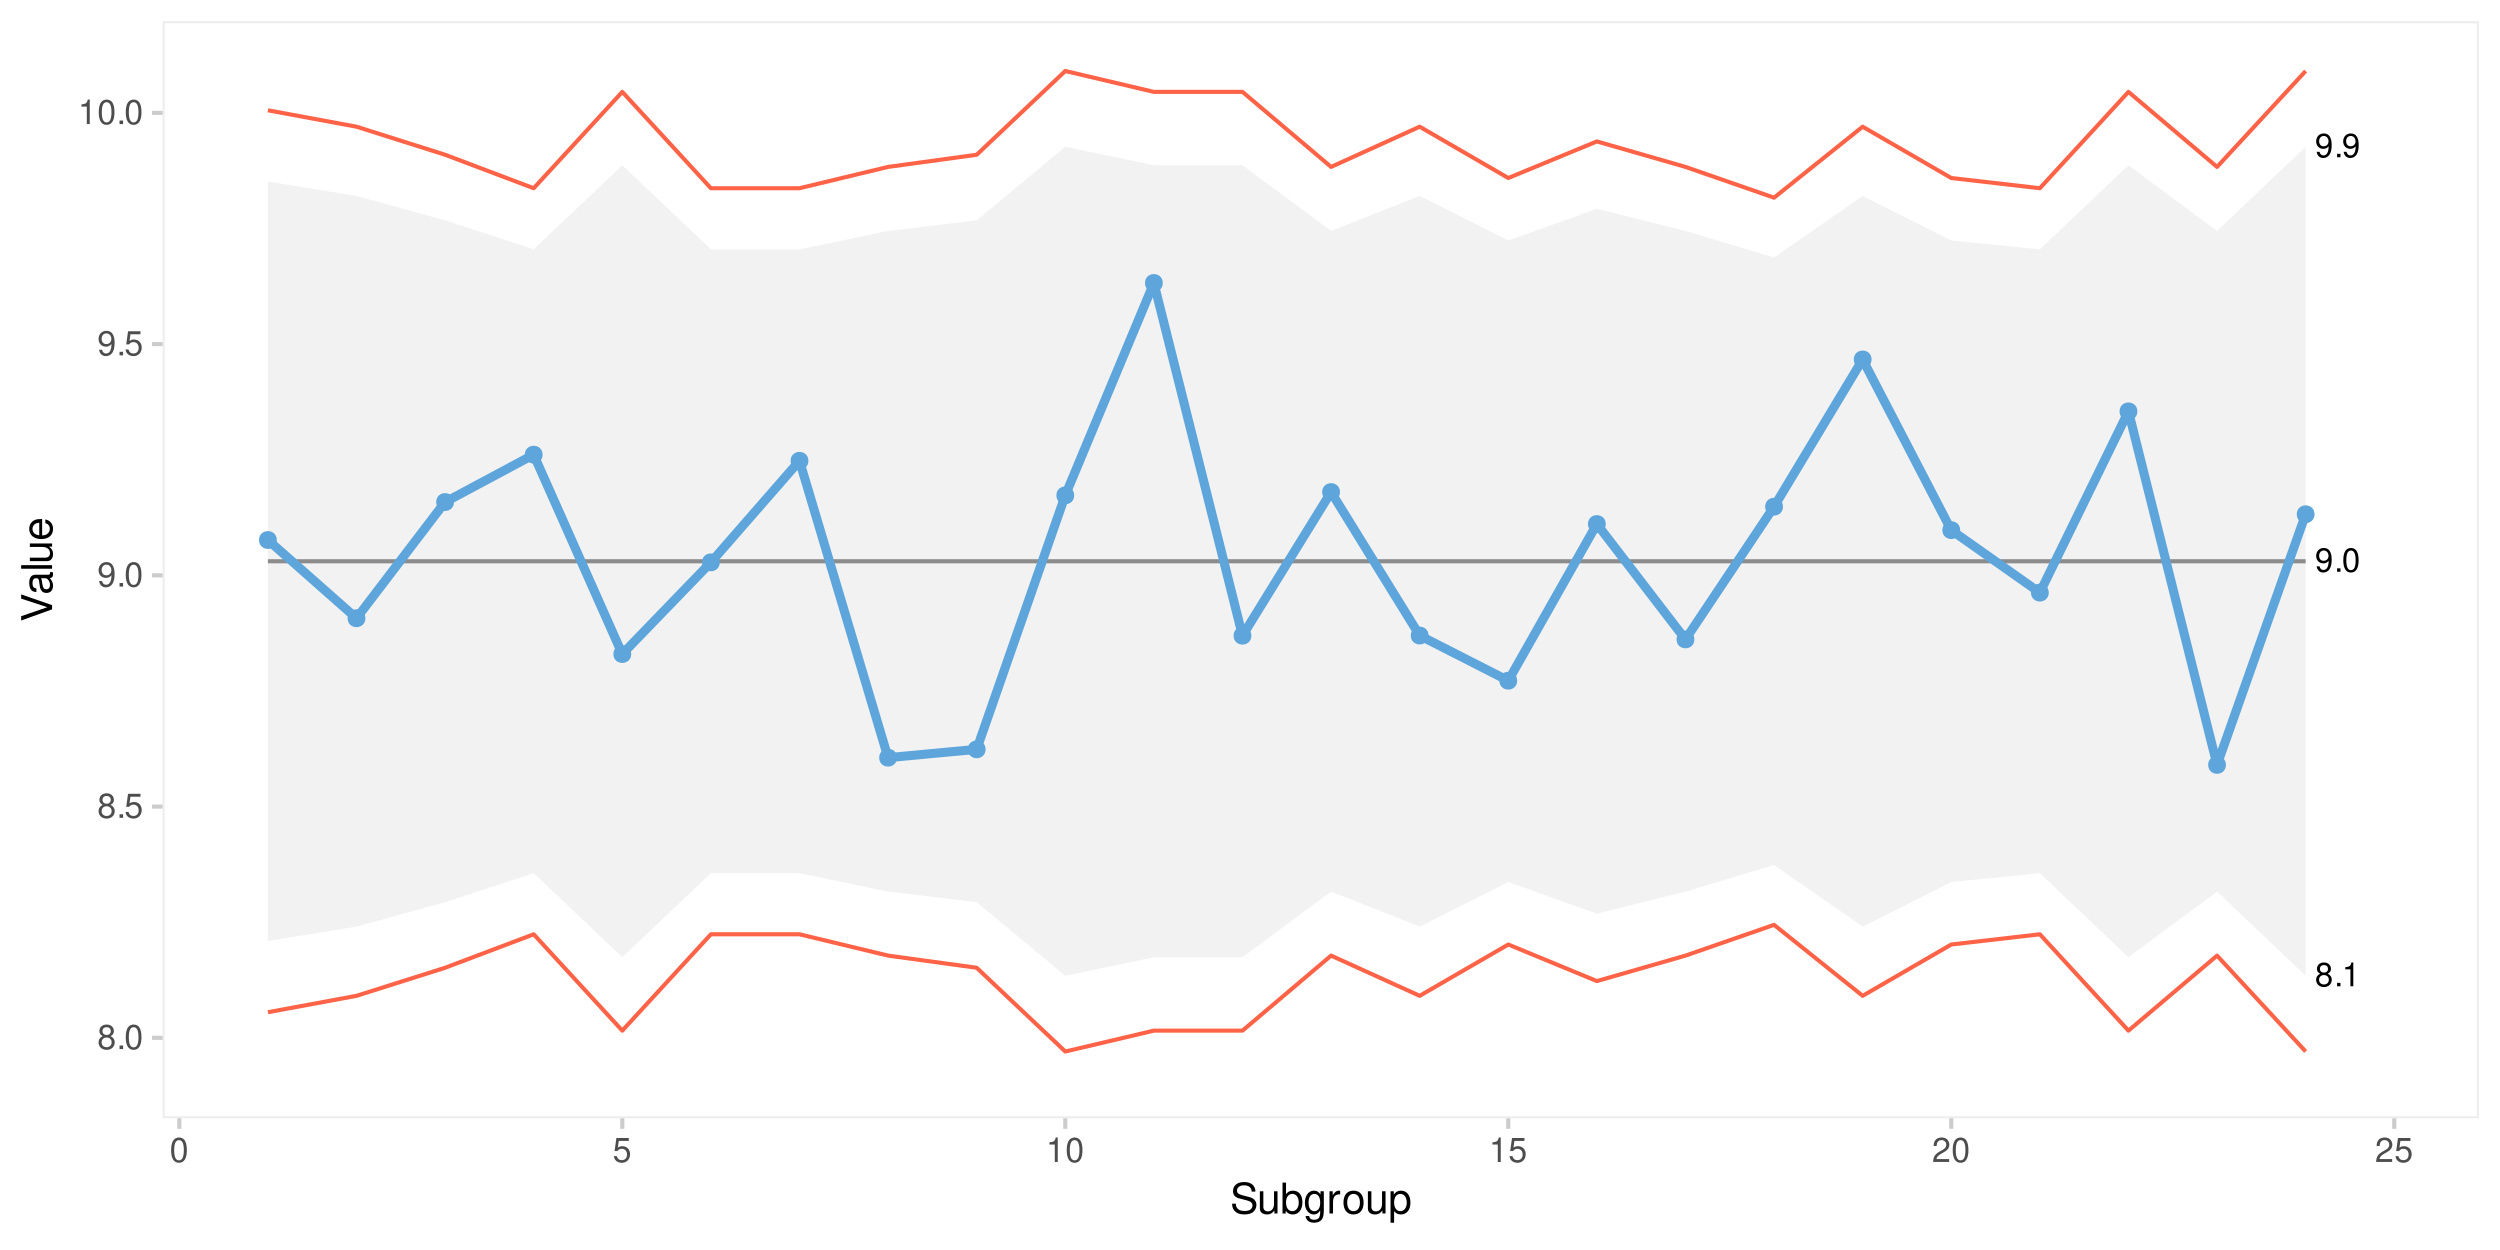
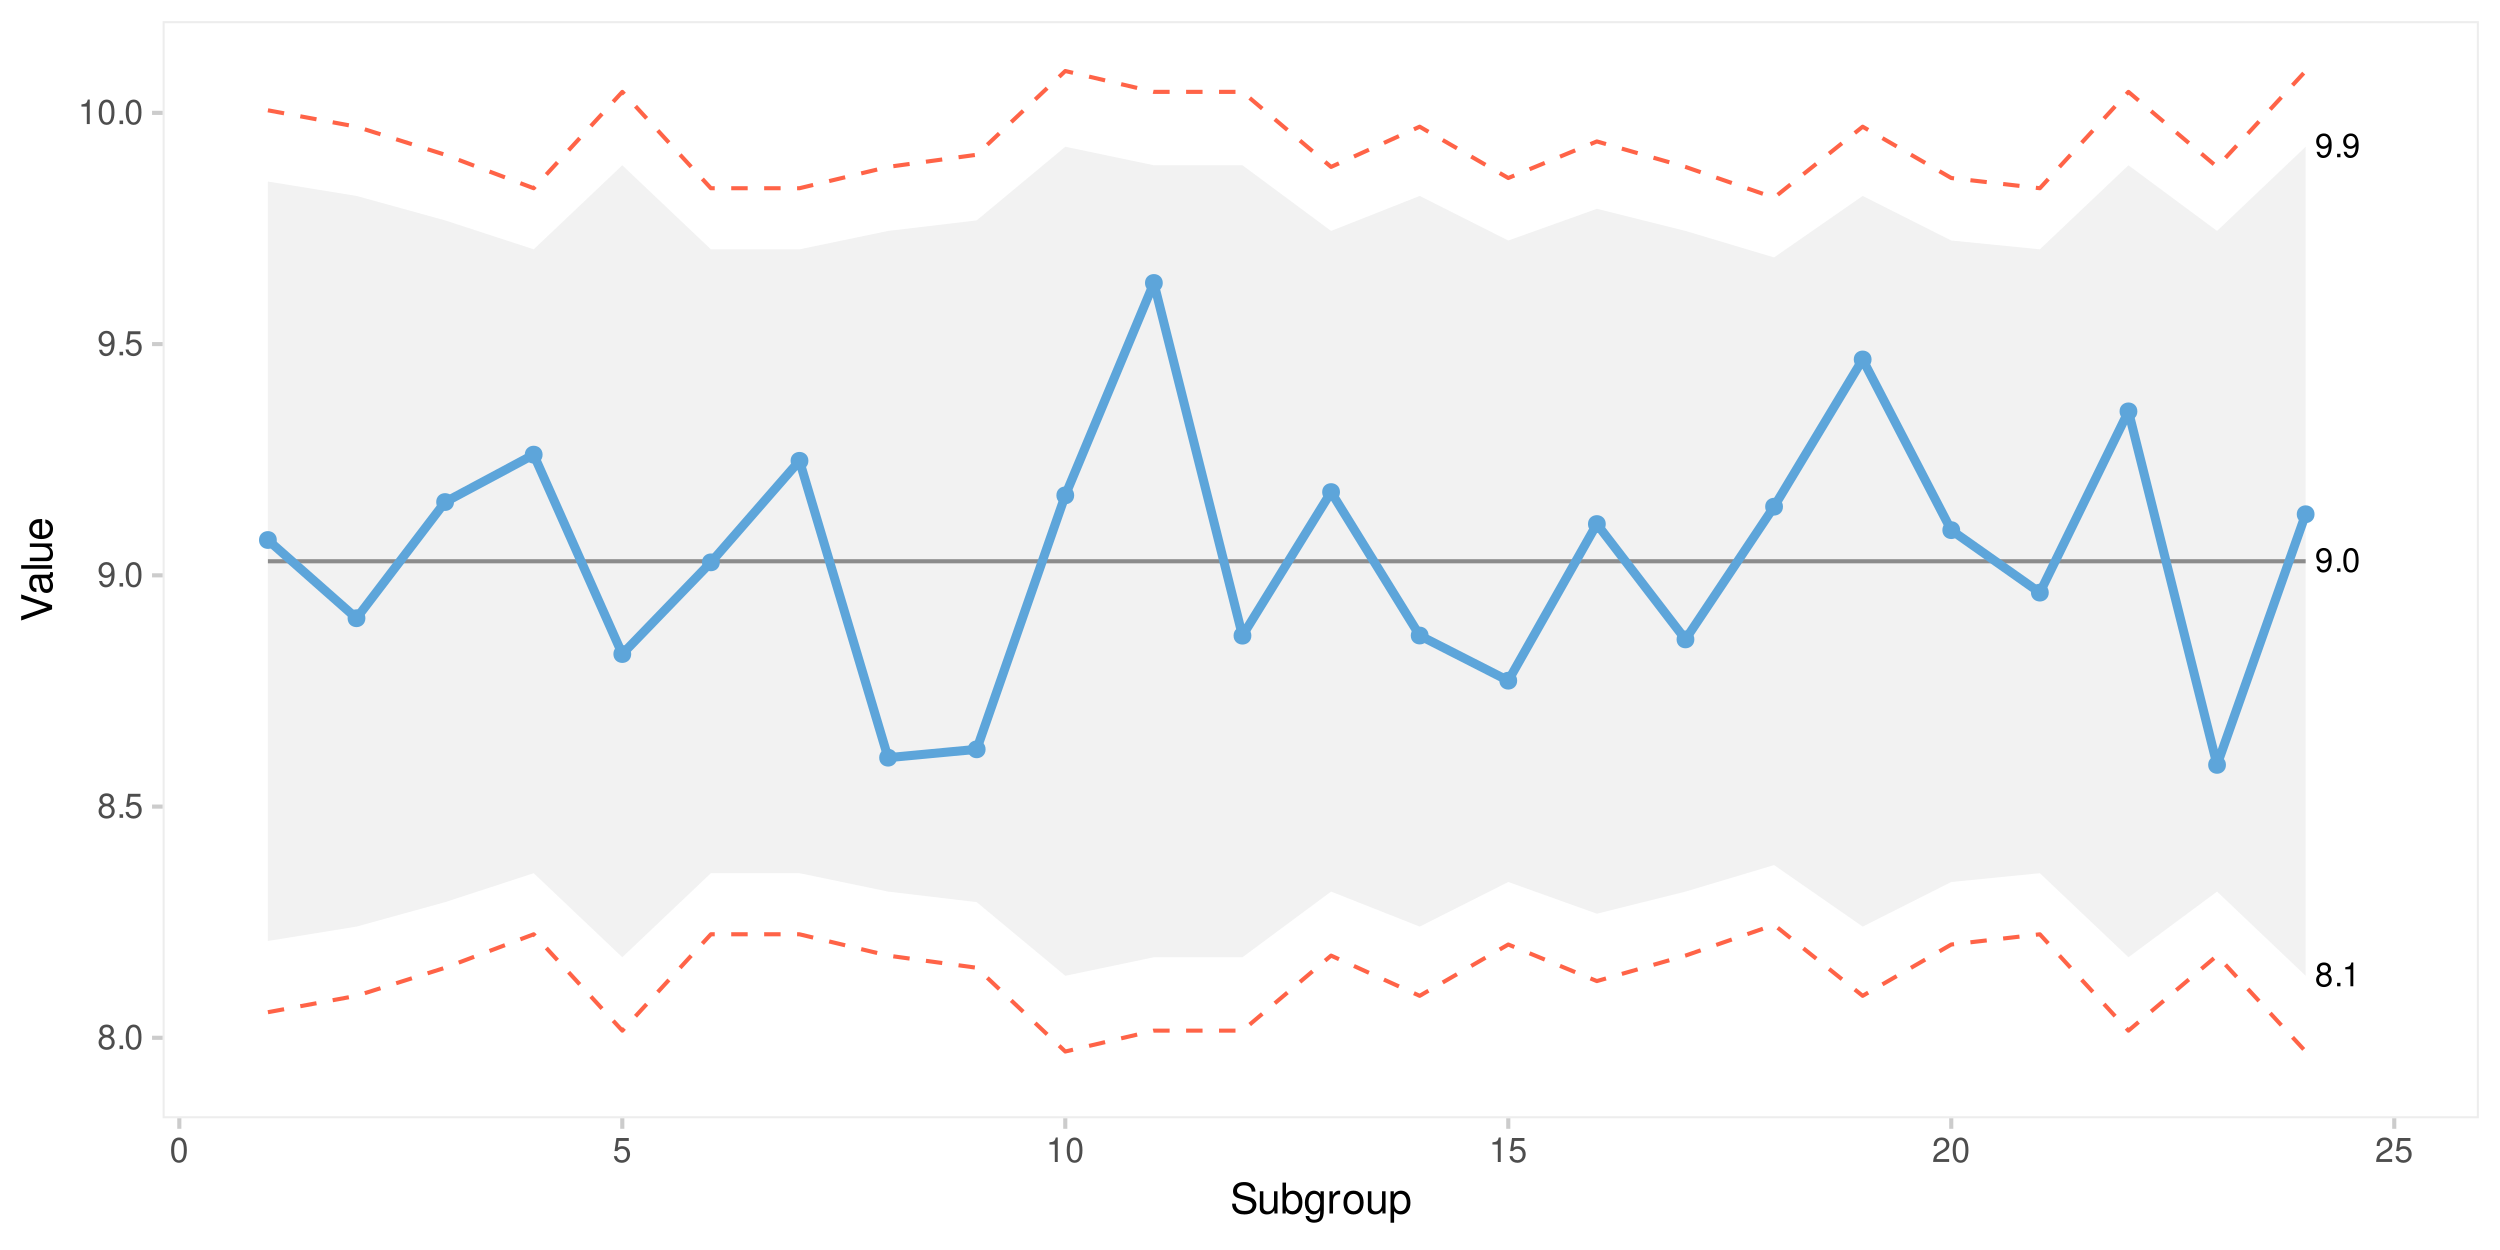
<svg xmlns="http://www.w3.org/2000/svg" xmlns:xlink="http://www.w3.org/1999/xlink" width="648" height="324" viewBox="0 0 648 324">
  <defs>
    <g>
      <g id="glyph-0-0">
        <path d="M 3.328 -3.25 C 3.969 -3.641 4.156 -3.938 4.156 -4.516 C 4.156 -5.5 3.422 -6.172 2.344 -6.172 C 1.281 -6.172 0.531 -5.5 0.531 -4.531 C 0.531 -3.938 0.719 -3.641 1.344 -3.25 C 0.656 -2.906 0.312 -2.391 0.312 -1.719 C 0.312 -0.594 1.141 0.203 2.344 0.203 C 3.547 0.203 4.375 -0.594 4.375 -1.719 C 4.375 -2.391 4.031 -2.906 3.328 -3.25 Z M 2.344 -5.5 C 2.984 -5.5 3.391 -5.125 3.391 -4.5 C 3.391 -3.922 2.984 -3.547 2.344 -3.547 C 1.703 -3.547 1.297 -3.922 1.297 -4.516 C 1.297 -5.125 1.703 -5.5 2.344 -5.5 Z M 2.344 -2.906 C 3.094 -2.906 3.609 -2.422 3.609 -1.703 C 3.609 -0.953 3.109 -0.469 2.328 -0.469 C 1.594 -0.469 1.078 -0.969 1.078 -1.688 C 1.078 -2.422 1.594 -2.906 2.344 -2.906 Z M 2.344 -2.906 " />
      </g>
      <g id="glyph-0-1">
        <path d="M 1.625 -0.891 L 0.75 -0.891 L 0.75 0 L 1.625 0 Z M 1.625 -0.891 " />
      </g>
      <g id="glyph-0-2">
        <path d="M 2.203 -4.391 L 2.203 0 L 2.953 0 L 2.953 -6.172 L 2.469 -6.172 C 2.203 -5.219 2.031 -5.094 0.875 -4.938 L 0.875 -4.391 Z M 2.203 -4.391 " />
      </g>
      <g id="glyph-0-3">
        <path d="M 0.453 -1.406 C 0.594 -0.406 1.25 0.203 2.172 0.203 C 2.844 0.203 3.438 -0.125 3.797 -0.688 C 4.172 -1.281 4.344 -2.031 4.344 -3.156 C 4.344 -4.203 4.188 -4.859 3.828 -5.406 C 3.5 -5.906 2.969 -6.172 2.297 -6.172 C 1.156 -6.172 0.328 -5.312 0.328 -4.109 C 0.328 -2.984 1.094 -2.172 2.188 -2.172 C 2.75 -2.172 3.188 -2.375 3.562 -2.844 C 3.562 -1.312 3.078 -0.469 2.219 -0.469 C 1.688 -0.469 1.328 -0.812 1.203 -1.406 Z M 2.297 -5.516 C 3 -5.516 3.531 -4.922 3.531 -4.125 C 3.531 -3.375 3.016 -2.844 2.266 -2.844 C 1.547 -2.844 1.094 -3.359 1.094 -4.172 C 1.094 -4.953 1.594 -5.516 2.297 -5.516 Z M 2.297 -5.516 " />
      </g>
      <g id="glyph-0-4">
        <path d="M 2.344 -6.172 C 1.781 -6.172 1.266 -5.906 0.953 -5.5 C 0.562 -4.953 0.359 -4.125 0.359 -2.984 C 0.359 -0.906 1.047 0.203 2.344 0.203 C 3.625 0.203 4.328 -0.906 4.328 -2.938 C 4.328 -4.125 4.141 -4.938 3.734 -5.5 C 3.422 -5.922 2.922 -6.172 2.344 -6.172 Z M 2.344 -5.5 C 3.156 -5.5 3.562 -4.672 3.562 -3 C 3.562 -1.25 3.172 -0.422 2.328 -0.422 C 1.531 -0.422 1.141 -1.281 1.141 -2.984 C 1.141 -4.672 1.531 -5.5 2.344 -5.5 Z M 2.344 -5.5 " />
      </g>
      <g id="glyph-1-0">
        <path d="M 3.438 -3.359 C 4.094 -3.75 4.297 -4.062 4.297 -4.656 C 4.297 -5.672 3.531 -6.359 2.422 -6.359 C 1.312 -6.359 0.547 -5.672 0.547 -4.672 C 0.547 -4.062 0.75 -3.75 1.391 -3.359 C 0.672 -2.984 0.328 -2.469 0.328 -1.766 C 0.328 -0.609 1.172 0.203 2.422 0.203 C 3.656 0.203 4.516 -0.609 4.516 -1.766 C 4.516 -2.469 4.156 -2.984 3.438 -3.359 Z M 2.422 -5.672 C 3.078 -5.672 3.5 -5.281 3.5 -4.641 C 3.5 -4.047 3.062 -3.656 2.422 -3.656 C 1.766 -3.656 1.344 -4.047 1.344 -4.656 C 1.344 -5.281 1.766 -5.672 2.422 -5.672 Z M 2.422 -3 C 3.188 -3 3.719 -2.484 3.719 -1.75 C 3.719 -0.984 3.203 -0.484 2.406 -0.484 C 1.641 -0.484 1.125 -1 1.125 -1.734 C 1.125 -2.5 1.641 -3 2.422 -3 Z M 2.422 -3 " />
      </g>
      <g id="glyph-1-1">
        <path d="M 1.688 -0.922 L 0.766 -0.922 L 0.766 0 L 1.688 0 Z M 1.688 -0.922 " />
      </g>
      <g id="glyph-1-2">
        <path d="M 2.422 -6.359 C 1.844 -6.359 1.312 -6.094 0.984 -5.672 C 0.578 -5.109 0.375 -4.25 0.375 -3.078 C 0.375 -0.938 1.078 0.203 2.422 0.203 C 3.734 0.203 4.453 -0.938 4.453 -3.031 C 4.453 -4.25 4.266 -5.078 3.859 -5.672 C 3.531 -6.109 3.016 -6.359 2.422 -6.359 Z M 2.422 -5.672 C 3.25 -5.672 3.672 -4.828 3.672 -3.094 C 3.672 -1.281 3.266 -0.438 2.406 -0.438 C 1.578 -0.438 1.172 -1.312 1.172 -3.062 C 1.172 -4.828 1.578 -5.672 2.422 -5.672 Z M 2.422 -5.672 " />
      </g>
      <g id="glyph-1-3">
        <path d="M 4.188 -6.234 L 0.969 -6.234 L 0.5 -2.844 L 1.219 -2.844 C 1.578 -3.266 1.875 -3.422 2.359 -3.422 C 3.203 -3.422 3.719 -2.844 3.719 -1.922 C 3.719 -1.031 3.203 -0.484 2.359 -0.484 C 1.688 -0.484 1.266 -0.828 1.078 -1.531 L 0.312 -1.531 C 0.406 -1.016 0.5 -0.781 0.688 -0.547 C 1.031 -0.078 1.672 0.203 2.375 0.203 C 3.641 0.203 4.516 -0.719 4.516 -2.031 C 4.516 -3.266 3.688 -4.109 2.5 -4.109 C 2.062 -4.109 1.703 -4 1.344 -3.734 L 1.594 -5.469 L 4.188 -5.469 Z M 4.188 -6.234 " />
      </g>
      <g id="glyph-1-4">
        <path d="M 0.469 -1.453 C 0.609 -0.406 1.281 0.203 2.234 0.203 C 2.922 0.203 3.547 -0.125 3.922 -0.703 C 4.297 -1.328 4.484 -2.109 4.484 -3.25 C 4.484 -4.328 4.312 -5 3.953 -5.562 C 3.609 -6.094 3.062 -6.359 2.375 -6.359 C 1.188 -6.359 0.328 -5.469 0.328 -4.234 C 0.328 -3.062 1.125 -2.25 2.25 -2.25 C 2.844 -2.25 3.281 -2.453 3.672 -2.938 C 3.672 -1.359 3.172 -0.484 2.281 -0.484 C 1.734 -0.484 1.359 -0.828 1.234 -1.453 Z M 2.359 -5.688 C 3.094 -5.688 3.641 -5.078 3.641 -4.25 C 3.641 -3.469 3.109 -2.922 2.344 -2.922 C 1.594 -2.922 1.125 -3.453 1.125 -4.297 C 1.125 -5.109 1.641 -5.688 2.359 -5.688 Z M 2.359 -5.688 " />
      </g>
      <g id="glyph-1-5">
        <path d="M 2.281 -4.531 L 2.281 0 L 3.047 0 L 3.047 -6.359 L 2.547 -6.359 C 2.266 -5.391 2.094 -5.25 0.891 -5.094 L 0.891 -4.531 Z M 2.281 -4.531 " />
      </g>
      <g id="glyph-1-6">
        <path d="M 4.453 -0.766 L 1.172 -0.766 C 1.25 -1.297 1.531 -1.625 2.297 -2.094 L 3.172 -2.594 C 4.047 -3.062 4.5 -3.719 4.5 -4.5 C 4.5 -5.031 4.281 -5.531 3.922 -5.875 C 3.547 -6.203 3.094 -6.359 2.5 -6.359 C 1.703 -6.359 1.125 -6.078 0.781 -5.531 C 0.547 -5.203 0.453 -4.797 0.438 -4.156 L 1.219 -4.156 C 1.234 -4.594 1.297 -4.844 1.406 -5.062 C 1.594 -5.438 2 -5.688 2.469 -5.688 C 3.172 -5.688 3.703 -5.172 3.703 -4.484 C 3.703 -3.969 3.406 -3.531 2.859 -3.219 L 2.047 -2.75 C 0.75 -2 0.375 -1.406 0.297 -0.016 L 4.453 -0.016 Z M 4.453 -0.766 " />
      </g>
      <g id="glyph-2-0">
        <path d="M 6.562 -5.672 C 6.562 -6.219 6.516 -6.375 6.344 -6.75 C 5.906 -7.672 4.969 -8.156 3.625 -8.156 C 1.859 -8.156 0.766 -7.25 0.766 -5.797 C 0.766 -4.812 1.281 -4.203 2.344 -3.922 L 4.328 -3.406 C 5.359 -3.141 5.812 -2.734 5.812 -2.094 C 5.812 -1.672 5.578 -1.234 5.234 -0.984 C 4.922 -0.766 4.406 -0.656 3.766 -0.656 C 2.875 -0.656 2.297 -0.859 1.906 -1.312 C 1.609 -1.672 1.484 -2.062 1.5 -2.547 L 0.531 -2.547 C 0.531 -1.812 0.688 -1.328 1 -0.891 C 1.547 -0.125 2.469 0.25 3.703 0.25 C 4.656 0.25 5.438 0.031 5.953 -0.359 C 6.484 -0.797 6.828 -1.5 6.828 -2.203 C 6.828 -3.188 6.219 -3.922 5.125 -4.219 L 3.109 -4.75 C 2.141 -5.016 1.797 -5.328 1.797 -5.938 C 1.797 -6.75 2.516 -7.297 3.594 -7.297 C 4.859 -7.297 5.578 -6.719 5.594 -5.672 Z M 6.562 -5.672 " />
      </g>
      <g id="glyph-2-1">
        <path d="M 5.297 0 L 5.297 -5.766 L 4.391 -5.766 L 4.391 -2.5 C 4.391 -1.312 3.766 -0.547 2.812 -0.547 C 2.094 -0.547 1.625 -0.984 1.625 -1.688 L 1.625 -5.766 L 0.719 -5.766 L 0.719 -1.312 C 0.719 -0.359 1.438 0.25 2.547 0.25 C 3.406 0.25 3.938 -0.047 4.484 -0.797 L 4.484 0 Z M 5.297 0 " />
      </g>
      <g id="glyph-2-2">
        <path d="M 0.594 -8.016 L 0.594 0 L 1.422 0 L 1.422 -0.734 C 1.859 -0.062 2.438 0.25 3.25 0.25 C 4.766 0.25 5.75 -0.984 5.75 -2.906 C 5.75 -4.781 4.812 -5.922 3.281 -5.922 C 2.5 -5.922 1.938 -5.625 1.5 -4.984 L 1.5 -8.016 Z M 3.109 -5.078 C 4.141 -5.078 4.797 -4.188 4.797 -2.812 C 4.797 -1.5 4.109 -0.609 3.109 -0.609 C 2.141 -0.609 1.5 -1.484 1.5 -2.844 C 1.5 -4.188 2.141 -5.078 3.109 -5.078 Z M 3.109 -5.078 " />
      </g>
      <g id="glyph-2-3">
        <path d="M 4.438 -5.766 L 4.438 -4.922 C 3.984 -5.625 3.469 -5.922 2.75 -5.922 C 1.359 -5.922 0.391 -4.625 0.391 -2.781 C 0.391 -1.812 0.609 -1.109 1.109 -0.531 C 1.547 -0.016 2.094 0.25 2.688 0.25 C 3.375 0.25 3.875 -0.062 4.359 -0.781 L 4.359 -0.484 C 4.359 1.062 3.922 1.625 2.781 1.625 C 2 1.625 1.594 1.312 1.5 0.656 L 0.578 0.656 C 0.656 1.734 1.5 2.391 2.766 2.391 C 3.609 2.391 4.312 2.125 4.688 1.656 C 5.125 1.125 5.297 0.406 5.297 -0.953 L 5.297 -5.766 Z M 2.844 -5.078 C 3.812 -5.078 4.359 -4.266 4.359 -2.812 C 4.359 -1.406 3.797 -0.594 2.844 -0.594 C 1.891 -0.594 1.344 -1.422 1.344 -2.844 C 1.344 -4.25 1.891 -5.078 2.844 -5.078 Z M 2.844 -5.078 " />
      </g>
      <g id="glyph-2-4">
        <path d="M 0.766 -5.766 L 0.766 0 L 1.688 0 L 1.688 -2.984 C 1.688 -4.375 2.266 -5 3.531 -4.969 L 3.531 -5.891 C 3.375 -5.922 3.281 -5.922 3.172 -5.922 C 2.578 -5.922 2.141 -5.578 1.609 -4.719 L 1.609 -5.766 Z M 0.766 -5.766 " />
      </g>
      <g id="glyph-2-5">
        <path d="M 2.984 -5.922 C 1.359 -5.922 0.391 -4.781 0.391 -2.844 C 0.391 -0.891 1.359 0.25 3 0.25 C 4.625 0.25 5.609 -0.906 5.609 -2.797 C 5.609 -4.797 4.656 -5.922 2.984 -5.922 Z M 3 -5.078 C 4.031 -5.078 4.656 -4.234 4.656 -2.812 C 4.656 -1.438 4.016 -0.594 3 -0.594 C 1.984 -0.594 1.359 -1.438 1.359 -2.844 C 1.359 -4.234 1.984 -5.078 3 -5.078 Z M 3 -5.078 " />
      </g>
      <g id="glyph-2-6">
        <path d="M 0.594 2.391 L 1.516 2.391 L 1.516 -0.609 C 2 -0.016 2.547 0.25 3.281 0.25 C 4.781 0.25 5.75 -0.953 5.75 -2.781 C 5.75 -4.719 4.812 -5.922 3.281 -5.922 C 2.5 -5.922 1.875 -5.578 1.438 -4.891 L 1.438 -5.766 L 0.594 -5.766 Z M 3.125 -5.078 C 4.141 -5.078 4.797 -4.188 4.797 -2.812 C 4.797 -1.5 4.125 -0.609 3.125 -0.609 C 2.141 -0.609 1.516 -1.484 1.516 -2.844 C 1.516 -4.188 2.141 -5.078 3.125 -5.078 Z M 3.125 -5.078 " />
      </g>
      <g id="glyph-3-0">
        <path d="M 0 -4.312 L -8.016 -7.094 L -8.016 -6 L -1.234 -3.781 L -8.016 -1.438 L -8.016 -0.328 L 0 -3.219 Z M 0 -4.312 " />
      </g>
      <g id="glyph-3-1">
        <path d="M -0.531 -5.891 C -0.516 -5.781 -0.516 -5.734 -0.516 -5.688 C -0.516 -5.375 -0.688 -5.188 -0.969 -5.188 L -4.359 -5.188 C -5.375 -5.188 -5.922 -4.438 -5.922 -3.031 C -5.922 -2.172 -5.688 -1.5 -5.266 -1.109 C -4.969 -0.844 -4.625 -0.734 -4.062 -0.719 L -4.062 -1.641 C -4.766 -1.719 -5.078 -2.141 -5.078 -2.984 C -5.078 -3.828 -4.781 -4.281 -4.219 -4.281 L -3.984 -4.281 C -3.594 -4.266 -3.438 -4.062 -3.344 -3.328 C -3.172 -2.031 -3.141 -1.828 -2.984 -1.469 C -2.703 -0.797 -2.203 -0.469 -1.453 -0.469 C -0.406 -0.469 0.25 -1.188 0.25 -2.359 C 0.25 -3.078 0 -3.656 -0.594 -4.312 C 0 -4.375 0.25 -4.656 0.25 -5.266 C 0.25 -5.453 0.234 -5.578 0.156 -5.891 Z M -1.812 -4.281 C -1.5 -4.281 -1.312 -4.188 -1.062 -3.922 C -0.719 -3.547 -0.547 -3.094 -0.547 -2.547 C -0.547 -1.844 -0.891 -1.422 -1.469 -1.422 C -2.078 -1.422 -2.391 -1.812 -2.531 -2.812 C -2.656 -3.781 -2.703 -3.969 -2.844 -4.281 Z M -1.812 -4.281 " />
      </g>
      <g id="glyph-3-2">
        <path d="M -8.016 -1.672 L -8.016 -0.75 L 0 -0.75 L 0 -1.672 Z M -8.016 -1.672 " />
      </g>
      <g id="glyph-3-3">
        <path d="M 0 -5.297 L -5.766 -5.297 L -5.766 -4.391 L -2.5 -4.391 C -1.312 -4.391 -0.547 -3.766 -0.547 -2.812 C -0.547 -2.094 -0.984 -1.625 -1.688 -1.625 L -5.766 -1.625 L -5.766 -0.719 L -1.312 -0.719 C -0.359 -0.719 0.25 -1.438 0.25 -2.547 C 0.25 -3.406 -0.047 -3.938 -0.797 -4.484 L 0 -4.484 Z M 0 -5.297 " />
      </g>
      <g id="glyph-3-4">
        <path d="M -2.578 -5.641 C -3.453 -5.641 -3.984 -5.578 -4.406 -5.406 C -5.359 -5.031 -5.922 -4.156 -5.922 -3.078 C -5.922 -1.469 -4.703 -0.438 -2.812 -0.438 C -0.906 -0.438 0.25 -1.438 0.25 -3.062 C 0.25 -4.375 -0.5 -5.297 -1.75 -5.516 L -1.75 -4.594 C -0.984 -4.344 -0.594 -3.828 -0.594 -3.094 C -0.594 -2.516 -0.859 -2.016 -1.344 -1.703 C -1.672 -1.484 -2 -1.406 -2.578 -1.391 Z M -3.328 -1.422 C -4.391 -1.5 -5.078 -2.141 -5.078 -3.062 C -5.078 -4 -4.359 -4.656 -3.328 -4.656 Z M -3.328 -1.422 " />
      </g>
    </g>
    <clipPath id="clip-0">
      <path clip-rule="nonzero" d="M 42.152 5.48 L 642.523 5.48 L 642.523 289.852 L 42.152 289.852 Z M 42.152 5.48 " />
    </clipPath>
    <clipPath id="clip-1">
      <path clip-rule="nonzero" d="M 42.152 5.48 L 642.523 5.48 L 642.523 289.852 L 42.152 289.852 Z M 42.152 5.48 " />
    </clipPath>
  </defs>
  <rect x="-64.8" y="-32.4" width="777.6" height="388.8" fill="rgb(100%, 100%, 100%)" fill-opacity="1" />
  <rect x="-64.8" y="-32.4" width="777.6" height="388.8" fill="rgb(100%, 100%, 100%)" fill-opacity="1" />
  <path fill="none" stroke-width="1.067" stroke-linecap="round" stroke-linejoin="round" stroke="rgb(100%, 100%, 100%)" stroke-opacity="1" stroke-miterlimit="10" d="M 0 324 L 648 324 L 648 0 L 0 0 Z M 0 324 " />
  <g clip-path="url(#clip-0)">
    <path fill-rule="nonzero" fill="rgb(100%, 100%, 100%)" fill-opacity="1" d="M 42.152 289.848 L 642.523 289.848 L 642.523 5.477 L 42.152 5.477 Z M 42.152 289.848 " />
  </g>
  <path fill-rule="nonzero" fill="rgb(87.059%, 87.059%, 87.059%)" fill-opacity="0.4" d="M 69.441 47.055 L 92.406 50.785 L 115.371 57.125 L 138.332 64.625 L 161.297 42.84 L 184.262 64.625 L 207.227 64.625 L 230.191 59.855 L 253.156 57.125 L 276.121 38.035 L 299.086 42.84 L 322.051 42.84 L 345.016 59.855 L 367.98 50.785 L 390.945 62.344 L 413.91 54.121 L 436.871 59.855 L 459.836 66.73 L 482.801 50.785 L 505.766 62.344 L 528.73 64.625 L 551.695 42.84 L 574.66 59.855 L 597.625 38.035 L 597.625 252.922 L 574.66 231.102 L 551.695 248.117 L 528.73 226.332 L 505.766 228.613 L 482.801 240.172 L 459.836 224.227 L 436.871 231.102 L 413.91 236.836 L 390.945 228.613 L 367.98 240.172 L 345.016 231.102 L 322.051 248.117 L 299.086 248.117 L 276.121 252.922 L 253.156 233.832 L 230.191 231.102 L 207.227 226.332 L 184.262 226.332 L 161.297 248.117 L 138.332 226.332 L 115.371 233.832 L 92.406 240.172 L 69.441 243.902 Z M 69.441 47.055 " />
  <path fill="none" stroke-width="1.067" stroke-linecap="butt" stroke-linejoin="round" stroke="rgb(54.902%, 54.902%, 54.902%)" stroke-opacity="1" stroke-miterlimit="10" d="M 69.441 145.48 L 597.625 145.48 " />
  <path fill="none" stroke-width="2.347" stroke-linecap="butt" stroke-linejoin="round" stroke="rgb(36.471%, 64.706%, 85.49%)" stroke-opacity="1" stroke-miterlimit="10" d="M 69.441 139.973 L 92.406 160.246 L 115.371 130.133 L 138.332 117.848 L 161.297 169.527 L 184.262 145.762 L 207.227 119.441 L 230.191 196.391 L 253.156 194.227 L 276.121 128.398 L 299.086 73.344 L 322.051 164.766 L 345.016 127.547 L 367.98 164.73 L 390.945 176.434 L 413.91 135.832 L 436.871 165.734 L 459.836 131.332 L 482.801 93.176 L 505.766 137.414 L 528.73 153.609 L 551.695 106.629 L 574.66 198.262 L 597.625 133.293 " />
  <path fill-rule="nonzero" fill="rgb(36.471%, 64.706%, 85.49%)" fill-opacity="1" stroke-width="0.709" stroke-linecap="round" stroke-linejoin="round" stroke="rgb(36.471%, 64.706%, 85.49%)" stroke-opacity="1" stroke-miterlimit="10" d="M 71.395 139.973 C 71.395 142.578 67.484 142.578 67.484 139.973 C 67.484 137.363 71.395 137.363 71.395 139.973 " />
  <path fill-rule="nonzero" fill="rgb(36.471%, 64.706%, 85.49%)" fill-opacity="1" stroke-width="0.709" stroke-linecap="round" stroke-linejoin="round" stroke="rgb(36.471%, 64.706%, 85.49%)" stroke-opacity="1" stroke-miterlimit="10" d="M 94.359 160.246 C 94.359 162.855 90.449 162.855 90.449 160.246 C 90.449 157.641 94.359 157.641 94.359 160.246 " />
  <path fill-rule="nonzero" fill="rgb(36.471%, 64.706%, 85.49%)" fill-opacity="1" stroke-width="0.709" stroke-linecap="round" stroke-linejoin="round" stroke="rgb(36.471%, 64.706%, 85.49%)" stroke-opacity="1" stroke-miterlimit="10" d="M 117.324 130.133 C 117.324 132.738 113.414 132.738 113.414 130.133 C 113.414 127.523 117.324 127.523 117.324 130.133 " />
  <path fill-rule="nonzero" fill="rgb(36.471%, 64.706%, 85.49%)" fill-opacity="1" stroke-width="0.709" stroke-linecap="round" stroke-linejoin="round" stroke="rgb(36.471%, 64.706%, 85.49%)" stroke-opacity="1" stroke-miterlimit="10" d="M 140.289 117.848 C 140.289 120.453 136.379 120.453 136.379 117.848 C 136.379 115.238 140.289 115.238 140.289 117.848 " />
  <path fill-rule="nonzero" fill="rgb(36.471%, 64.706%, 85.49%)" fill-opacity="1" stroke-width="0.709" stroke-linecap="round" stroke-linejoin="round" stroke="rgb(36.471%, 64.706%, 85.49%)" stroke-opacity="1" stroke-miterlimit="10" d="M 163.254 169.527 C 163.254 172.133 159.344 172.133 159.344 169.527 C 159.344 166.918 163.254 166.918 163.254 169.527 " />
  <path fill-rule="nonzero" fill="rgb(36.471%, 64.706%, 85.49%)" fill-opacity="1" stroke-width="0.709" stroke-linecap="round" stroke-linejoin="round" stroke="rgb(36.471%, 64.706%, 85.49%)" stroke-opacity="1" stroke-miterlimit="10" d="M 186.219 145.762 C 186.219 148.367 182.309 148.367 182.309 145.762 C 182.309 143.152 186.219 143.152 186.219 145.762 " />
  <path fill-rule="nonzero" fill="rgb(36.471%, 64.706%, 85.49%)" fill-opacity="1" stroke-width="0.709" stroke-linecap="round" stroke-linejoin="round" stroke="rgb(36.471%, 64.706%, 85.49%)" stroke-opacity="1" stroke-miterlimit="10" d="M 209.184 119.441 C 209.184 122.047 205.273 122.047 205.273 119.441 C 205.273 116.836 209.184 116.836 209.184 119.441 " />
  <path fill-rule="nonzero" fill="rgb(36.471%, 64.706%, 85.49%)" fill-opacity="1" stroke-width="0.709" stroke-linecap="round" stroke-linejoin="round" stroke="rgb(36.471%, 64.706%, 85.49%)" stroke-opacity="1" stroke-miterlimit="10" d="M 232.148 196.391 C 232.148 199 228.238 199 228.238 196.391 C 228.238 193.785 232.148 193.785 232.148 196.391 " />
  <path fill-rule="nonzero" fill="rgb(36.471%, 64.706%, 85.49%)" fill-opacity="1" stroke-width="0.709" stroke-linecap="round" stroke-linejoin="round" stroke="rgb(36.471%, 64.706%, 85.49%)" stroke-opacity="1" stroke-miterlimit="10" d="M 255.113 194.227 C 255.113 196.832 251.203 196.832 251.203 194.227 C 251.203 191.621 255.113 191.621 255.113 194.227 " />
  <path fill-rule="nonzero" fill="rgb(36.471%, 64.706%, 85.49%)" fill-opacity="1" stroke-width="0.709" stroke-linecap="round" stroke-linejoin="round" stroke="rgb(36.471%, 64.706%, 85.49%)" stroke-opacity="1" stroke-miterlimit="10" d="M 278.074 128.398 C 278.074 131.004 274.168 131.004 274.168 128.398 C 274.168 125.789 278.074 125.789 278.074 128.398 " />
  <path fill-rule="nonzero" fill="rgb(36.471%, 64.706%, 85.49%)" fill-opacity="1" stroke-width="0.709" stroke-linecap="round" stroke-linejoin="round" stroke="rgb(36.471%, 64.706%, 85.49%)" stroke-opacity="1" stroke-miterlimit="10" d="M 301.039 73.344 C 301.039 75.949 297.133 75.949 297.133 73.344 C 297.133 70.738 301.039 70.738 301.039 73.344 " />
  <path fill-rule="nonzero" fill="rgb(36.471%, 64.706%, 85.49%)" fill-opacity="1" stroke-width="0.709" stroke-linecap="round" stroke-linejoin="round" stroke="rgb(36.471%, 64.706%, 85.49%)" stroke-opacity="1" stroke-miterlimit="10" d="M 324.004 164.766 C 324.004 167.371 320.094 167.371 320.094 164.766 C 320.094 162.16 324.004 162.16 324.004 164.766 " />
  <path fill-rule="nonzero" fill="rgb(36.471%, 64.706%, 85.49%)" fill-opacity="1" stroke-width="0.709" stroke-linecap="round" stroke-linejoin="round" stroke="rgb(36.471%, 64.706%, 85.49%)" stroke-opacity="1" stroke-miterlimit="10" d="M 346.969 127.547 C 346.969 130.156 343.059 130.156 343.059 127.547 C 343.059 124.941 346.969 124.941 346.969 127.547 " />
  <path fill-rule="nonzero" fill="rgb(36.471%, 64.706%, 85.49%)" fill-opacity="1" stroke-width="0.709" stroke-linecap="round" stroke-linejoin="round" stroke="rgb(36.471%, 64.706%, 85.49%)" stroke-opacity="1" stroke-miterlimit="10" d="M 369.934 164.73 C 369.934 167.336 366.023 167.336 366.023 164.73 C 366.023 162.125 369.934 162.125 369.934 164.73 " />
  <path fill-rule="nonzero" fill="rgb(36.471%, 64.706%, 85.49%)" fill-opacity="1" stroke-width="0.709" stroke-linecap="round" stroke-linejoin="round" stroke="rgb(36.471%, 64.706%, 85.49%)" stroke-opacity="1" stroke-miterlimit="10" d="M 392.898 176.434 C 392.898 179.039 388.988 179.039 388.988 176.434 C 388.988 173.828 392.898 173.828 392.898 176.434 " />
  <path fill-rule="nonzero" fill="rgb(36.471%, 64.706%, 85.49%)" fill-opacity="1" stroke-width="0.709" stroke-linecap="round" stroke-linejoin="round" stroke="rgb(36.471%, 64.706%, 85.49%)" stroke-opacity="1" stroke-miterlimit="10" d="M 415.863 135.832 C 415.863 138.441 411.953 138.441 411.953 135.832 C 411.953 133.227 415.863 133.227 415.863 135.832 " />
  <path fill-rule="nonzero" fill="rgb(36.471%, 64.706%, 85.49%)" fill-opacity="1" stroke-width="0.709" stroke-linecap="round" stroke-linejoin="round" stroke="rgb(36.471%, 64.706%, 85.49%)" stroke-opacity="1" stroke-miterlimit="10" d="M 438.828 165.734 C 438.828 168.34 434.918 168.34 434.918 165.734 C 434.918 163.125 438.828 163.125 438.828 165.734 " />
  <path fill-rule="nonzero" fill="rgb(36.471%, 64.706%, 85.49%)" fill-opacity="1" stroke-width="0.709" stroke-linecap="round" stroke-linejoin="round" stroke="rgb(36.471%, 64.706%, 85.49%)" stroke-opacity="1" stroke-miterlimit="10" d="M 461.793 131.332 C 461.793 133.938 457.883 133.938 457.883 131.332 C 457.883 128.727 461.793 128.727 461.793 131.332 " />
  <path fill-rule="nonzero" fill="rgb(36.471%, 64.706%, 85.49%)" fill-opacity="1" stroke-width="0.709" stroke-linecap="round" stroke-linejoin="round" stroke="rgb(36.471%, 64.706%, 85.49%)" stroke-opacity="1" stroke-miterlimit="10" d="M 484.758 93.176 C 484.758 95.781 480.848 95.781 480.848 93.176 C 480.848 90.57 484.758 90.57 484.758 93.176 " />
  <path fill-rule="nonzero" fill="rgb(36.471%, 64.706%, 85.49%)" fill-opacity="1" stroke-width="0.709" stroke-linecap="round" stroke-linejoin="round" stroke="rgb(36.471%, 64.706%, 85.49%)" stroke-opacity="1" stroke-miterlimit="10" d="M 507.723 137.414 C 507.723 140.02 503.812 140.02 503.812 137.414 C 503.812 134.809 507.723 134.809 507.723 137.414 " />
  <path fill-rule="nonzero" fill="rgb(36.471%, 64.706%, 85.49%)" fill-opacity="1" stroke-width="0.709" stroke-linecap="round" stroke-linejoin="round" stroke="rgb(36.471%, 64.706%, 85.49%)" stroke-opacity="1" stroke-miterlimit="10" d="M 530.688 153.609 C 530.688 156.215 526.777 156.215 526.777 153.609 C 526.777 151.004 530.688 151.004 530.688 153.609 " />
  <path fill-rule="nonzero" fill="rgb(36.471%, 64.706%, 85.49%)" fill-opacity="1" stroke-width="0.709" stroke-linecap="round" stroke-linejoin="round" stroke="rgb(36.471%, 64.706%, 85.49%)" stroke-opacity="1" stroke-miterlimit="10" d="M 553.652 106.629 C 553.652 109.234 549.742 109.234 549.742 106.629 C 549.742 104.023 553.652 104.023 553.652 106.629 " />
  <path fill-rule="nonzero" fill="rgb(36.471%, 64.706%, 85.49%)" fill-opacity="1" stroke-width="0.709" stroke-linecap="round" stroke-linejoin="round" stroke="rgb(36.471%, 64.706%, 85.49%)" stroke-opacity="1" stroke-miterlimit="10" d="M 576.613 198.262 C 576.613 200.867 572.707 200.867 572.707 198.262 C 572.707 195.652 576.613 195.652 576.613 198.262 " />
  <path fill-rule="nonzero" fill="rgb(36.471%, 64.706%, 85.49%)" fill-opacity="1" stroke-width="0.709" stroke-linecap="round" stroke-linejoin="round" stroke="rgb(36.471%, 64.706%, 85.49%)" stroke-opacity="1" stroke-miterlimit="10" d="M 599.578 133.293 C 599.578 135.898 595.672 135.898 595.672 133.293 C 595.672 130.688 599.578 130.688 599.578 133.293 " />
  <g fill="rgb(0%, 0%, 0%)" fill-opacity="1">
    <use xlink:href="#glyph-0-0" x="600.023" y="255.644" />
    <use xlink:href="#glyph-0-1" x="605.023" y="255.644" />
    <use xlink:href="#glyph-0-2" x="607.023" y="255.644" />
  </g>
  <g fill="rgb(0%, 0%, 0%)" fill-opacity="1">
    <use xlink:href="#glyph-0-3" x="600.023" y="40.757" />
    <use xlink:href="#glyph-0-1" x="605.023" y="40.757" />
    <use xlink:href="#glyph-0-3" x="607.023" y="40.757" />
  </g>
  <g fill="rgb(0%, 0%, 0%)" fill-opacity="1">
    <use xlink:href="#glyph-0-3" x="600.023" y="148.202" />
    <use xlink:href="#glyph-0-1" x="605.023" y="148.202" />
    <use xlink:href="#glyph-0-4" x="607.023" y="148.202" />
  </g>
-   <path fill="none" stroke-width="1.067" stroke-linecap="butt" stroke-linejoin="round" stroke="rgb(100%, 38.824%, 27.843%)" stroke-opacity="1" stroke-miterlimit="10" d="M 69.441 262.367 L 92.406 258.117 L 115.371 250.844 L 138.332 242.168 L 161.297 267.141 L 184.262 242.168 L 207.227 242.168 L 230.191 247.695 L 253.156 250.844 L 276.121 272.551 L 299.086 267.141 L 322.051 267.141 L 345.016 247.695 L 367.98 258.117 L 390.945 244.816 L 413.91 254.297 L 436.871 247.695 L 459.836 239.719 L 482.801 258.117 L 505.766 244.816 L 528.73 242.168 L 551.695 267.141 L 574.66 247.695 L 597.625 272.551 " />
-   <path fill="none" stroke-width="1.067" stroke-linecap="butt" stroke-linejoin="round" stroke="rgb(100%, 38.824%, 27.843%)" stroke-opacity="1" stroke-miterlimit="10" d="M 69.441 28.59 L 92.406 32.84 L 115.371 40.113 L 138.332 48.789 L 161.297 23.816 L 184.262 48.789 L 207.227 48.789 L 230.191 43.262 L 253.156 40.113 L 276.121 18.406 L 299.086 23.816 L 322.051 23.816 L 345.016 43.262 L 367.98 32.84 L 390.945 46.141 L 413.91 36.66 L 436.871 43.262 L 459.836 51.238 L 482.801 32.84 L 505.766 46.141 L 528.73 48.789 L 551.695 23.816 L 574.66 43.262 L 597.625 18.406 " />
+   <path fill="none" stroke-width="1.067" stroke-linecap="butt" stroke-linejoin="round" stroke="rgb(100%, 38.824%, 27.843%)" stroke-opacity="1" stroke-dasharray="4.268 4.268" stroke-miterlimit="10" d="M 69.441 262.367 L 92.406 258.117 L 115.371 250.844 L 138.332 242.168 L 161.297 267.141 L 184.262 242.168 L 207.227 242.168 L 230.191 247.695 L 253.156 250.844 L 276.121 272.551 L 299.086 267.141 L 322.051 267.141 L 345.016 247.695 L 367.98 258.117 L 390.945 244.816 L 413.91 254.297 L 436.871 247.695 L 459.836 239.719 L 482.801 258.117 L 505.766 244.816 L 528.73 242.168 L 551.695 267.141 L 574.66 247.695 L 597.625 272.551 " />
+   <path fill="none" stroke-width="1.067" stroke-linecap="butt" stroke-linejoin="round" stroke="rgb(100%, 38.824%, 27.843%)" stroke-opacity="1" stroke-dasharray="4.268 4.268" stroke-miterlimit="10" d="M 69.441 28.59 L 92.406 32.84 L 115.371 40.113 L 138.332 48.789 L 161.297 23.816 L 184.262 48.789 L 207.227 48.789 L 230.191 43.262 L 253.156 40.113 L 276.121 18.406 L 299.086 23.816 L 322.051 23.816 L 345.016 43.262 L 367.98 32.84 L 390.945 46.141 L 413.91 36.66 L 436.871 43.262 L 459.836 51.238 L 482.801 32.84 L 505.766 46.141 L 528.73 48.789 L 551.695 23.816 L 574.66 43.262 L 597.625 18.406 " />
  <g clip-path="url(#clip-1)">
    <path fill="none" stroke-width="1.067" stroke-linecap="round" stroke-linejoin="round" stroke="rgb(92.941%, 92.941%, 92.941%)" stroke-opacity="1" stroke-miterlimit="10" d="M 42.152 289.848 L 642.523 289.848 L 642.523 5.477 L 42.152 5.477 Z M 42.152 289.848 " />
  </g>
  <g fill="rgb(30.196%, 30.196%, 30.196%)" fill-opacity="1">
    <use xlink:href="#glyph-1-0" x="25.219" y="271.919" />
    <use xlink:href="#glyph-1-1" x="30.219" y="271.919" />
    <use xlink:href="#glyph-1-2" x="32.219" y="271.919" />
  </g>
  <g fill="rgb(30.196%, 30.196%, 30.196%)" fill-opacity="1">
    <use xlink:href="#glyph-1-0" x="25.219" y="211.981" />
    <use xlink:href="#glyph-1-1" x="30.219" y="211.981" />
    <use xlink:href="#glyph-1-3" x="32.219" y="211.981" />
  </g>
  <g fill="rgb(30.196%, 30.196%, 30.196%)" fill-opacity="1">
    <use xlink:href="#glyph-1-4" x="25.219" y="152.044" />
    <use xlink:href="#glyph-1-1" x="30.219" y="152.044" />
    <use xlink:href="#glyph-1-2" x="32.219" y="152.044" />
  </g>
  <g fill="rgb(30.196%, 30.196%, 30.196%)" fill-opacity="1">
    <use xlink:href="#glyph-1-4" x="25.219" y="92.106" />
    <use xlink:href="#glyph-1-1" x="30.219" y="92.106" />
    <use xlink:href="#glyph-1-3" x="32.219" y="92.106" />
  </g>
  <g fill="rgb(30.196%, 30.196%, 30.196%)" fill-opacity="1">
    <use xlink:href="#glyph-1-5" x="20.219" y="32.165" />
    <use xlink:href="#glyph-1-2" x="25.219" y="32.165" />
    <use xlink:href="#glyph-1-1" x="30.219" y="32.165" />
    <use xlink:href="#glyph-1-2" x="32.219" y="32.165" />
  </g>
  <path fill="none" stroke-width="1.067" stroke-linecap="butt" stroke-linejoin="round" stroke="rgb(80%, 80%, 80%)" stroke-opacity="1" stroke-miterlimit="10" d="M 39.41 269.004 L 42.152 269.004 " />
  <path fill="none" stroke-width="1.067" stroke-linecap="butt" stroke-linejoin="round" stroke="rgb(80%, 80%, 80%)" stroke-opacity="1" stroke-miterlimit="10" d="M 39.41 209.066 L 42.152 209.066 " />
  <path fill="none" stroke-width="1.067" stroke-linecap="butt" stroke-linejoin="round" stroke="rgb(80%, 80%, 80%)" stroke-opacity="1" stroke-miterlimit="10" d="M 39.41 149.129 L 42.152 149.129 " />
  <path fill="none" stroke-width="1.067" stroke-linecap="butt" stroke-linejoin="round" stroke="rgb(80%, 80%, 80%)" stroke-opacity="1" stroke-miterlimit="10" d="M 39.41 89.191 L 42.152 89.191 " />
  <path fill="none" stroke-width="1.067" stroke-linecap="butt" stroke-linejoin="round" stroke="rgb(80%, 80%, 80%)" stroke-opacity="1" stroke-miterlimit="10" d="M 39.41 29.25 L 42.152 29.25 " />
  <path fill="none" stroke-width="1.067" stroke-linecap="butt" stroke-linejoin="round" stroke="rgb(80%, 80%, 80%)" stroke-opacity="1" stroke-miterlimit="10" d="M 46.477 292.59 L 46.477 289.848 " />
  <path fill="none" stroke-width="1.067" stroke-linecap="butt" stroke-linejoin="round" stroke="rgb(80%, 80%, 80%)" stroke-opacity="1" stroke-miterlimit="10" d="M 161.297 292.59 L 161.297 289.848 " />
  <path fill="none" stroke-width="1.067" stroke-linecap="butt" stroke-linejoin="round" stroke="rgb(80%, 80%, 80%)" stroke-opacity="1" stroke-miterlimit="10" d="M 276.121 292.59 L 276.121 289.848 " />
  <path fill="none" stroke-width="1.067" stroke-linecap="butt" stroke-linejoin="round" stroke="rgb(80%, 80%, 80%)" stroke-opacity="1" stroke-miterlimit="10" d="M 390.945 292.59 L 390.945 289.848 " />
  <path fill="none" stroke-width="1.067" stroke-linecap="butt" stroke-linejoin="round" stroke="rgb(80%, 80%, 80%)" stroke-opacity="1" stroke-miterlimit="10" d="M 505.766 292.59 L 505.766 289.848 " />
  <path fill="none" stroke-width="1.067" stroke-linecap="butt" stroke-linejoin="round" stroke="rgb(80%, 80%, 80%)" stroke-opacity="1" stroke-miterlimit="10" d="M 620.59 292.59 L 620.59 289.848 " />
  <g fill="rgb(30.196%, 30.196%, 30.196%)" fill-opacity="1">
    <use xlink:href="#glyph-1-2" x="43.977" y="301.196" />
  </g>
  <g fill="rgb(30.196%, 30.196%, 30.196%)" fill-opacity="1">
    <use xlink:href="#glyph-1-3" x="158.797" y="301.196" />
  </g>
  <g fill="rgb(30.196%, 30.196%, 30.196%)" fill-opacity="1">
    <use xlink:href="#glyph-1-5" x="271.121" y="301.196" />
    <use xlink:href="#glyph-1-2" x="276.121" y="301.196" />
  </g>
  <g fill="rgb(30.196%, 30.196%, 30.196%)" fill-opacity="1">
    <use xlink:href="#glyph-1-5" x="385.945" y="301.196" />
    <use xlink:href="#glyph-1-3" x="390.945" y="301.196" />
  </g>
  <g fill="rgb(30.196%, 30.196%, 30.196%)" fill-opacity="1">
    <use xlink:href="#glyph-1-6" x="500.766" y="301.196" />
    <use xlink:href="#glyph-1-2" x="505.766" y="301.196" />
  </g>
  <g fill="rgb(30.196%, 30.196%, 30.196%)" fill-opacity="1">
    <use xlink:href="#glyph-1-6" x="615.59" y="301.196" />
    <use xlink:href="#glyph-1-3" x="620.59" y="301.196" />
  </g>
  <g fill="rgb(0%, 0%, 0%)" fill-opacity="1">
    <use xlink:href="#glyph-2-0" x="318.836" y="314.538" />
    <use xlink:href="#glyph-2-1" x="325.836" y="314.538" />
    <use xlink:href="#glyph-2-2" x="331.836" y="314.538" />
    <use xlink:href="#glyph-2-3" x="337.836" y="314.538" />
    <use xlink:href="#glyph-2-4" x="343.836" y="314.538" />
    <use xlink:href="#glyph-2-5" x="347.836" y="314.538" />
    <use xlink:href="#glyph-2-1" x="353.836" y="314.538" />
    <use xlink:href="#glyph-2-6" x="359.836" y="314.538" />
  </g>
  <g fill="rgb(0%, 0%, 0%)" fill-opacity="1">
    <use xlink:href="#glyph-3-0" x="13.499" y="161.164" />
    <use xlink:href="#glyph-3-1" x="13.499" y="154.164" />
    <use xlink:href="#glyph-3-2" x="13.499" y="148.164" />
    <use xlink:href="#glyph-3-3" x="13.499" y="146.164" />
    <use xlink:href="#glyph-3-4" x="13.499" y="140.164" />
  </g>
</svg>
